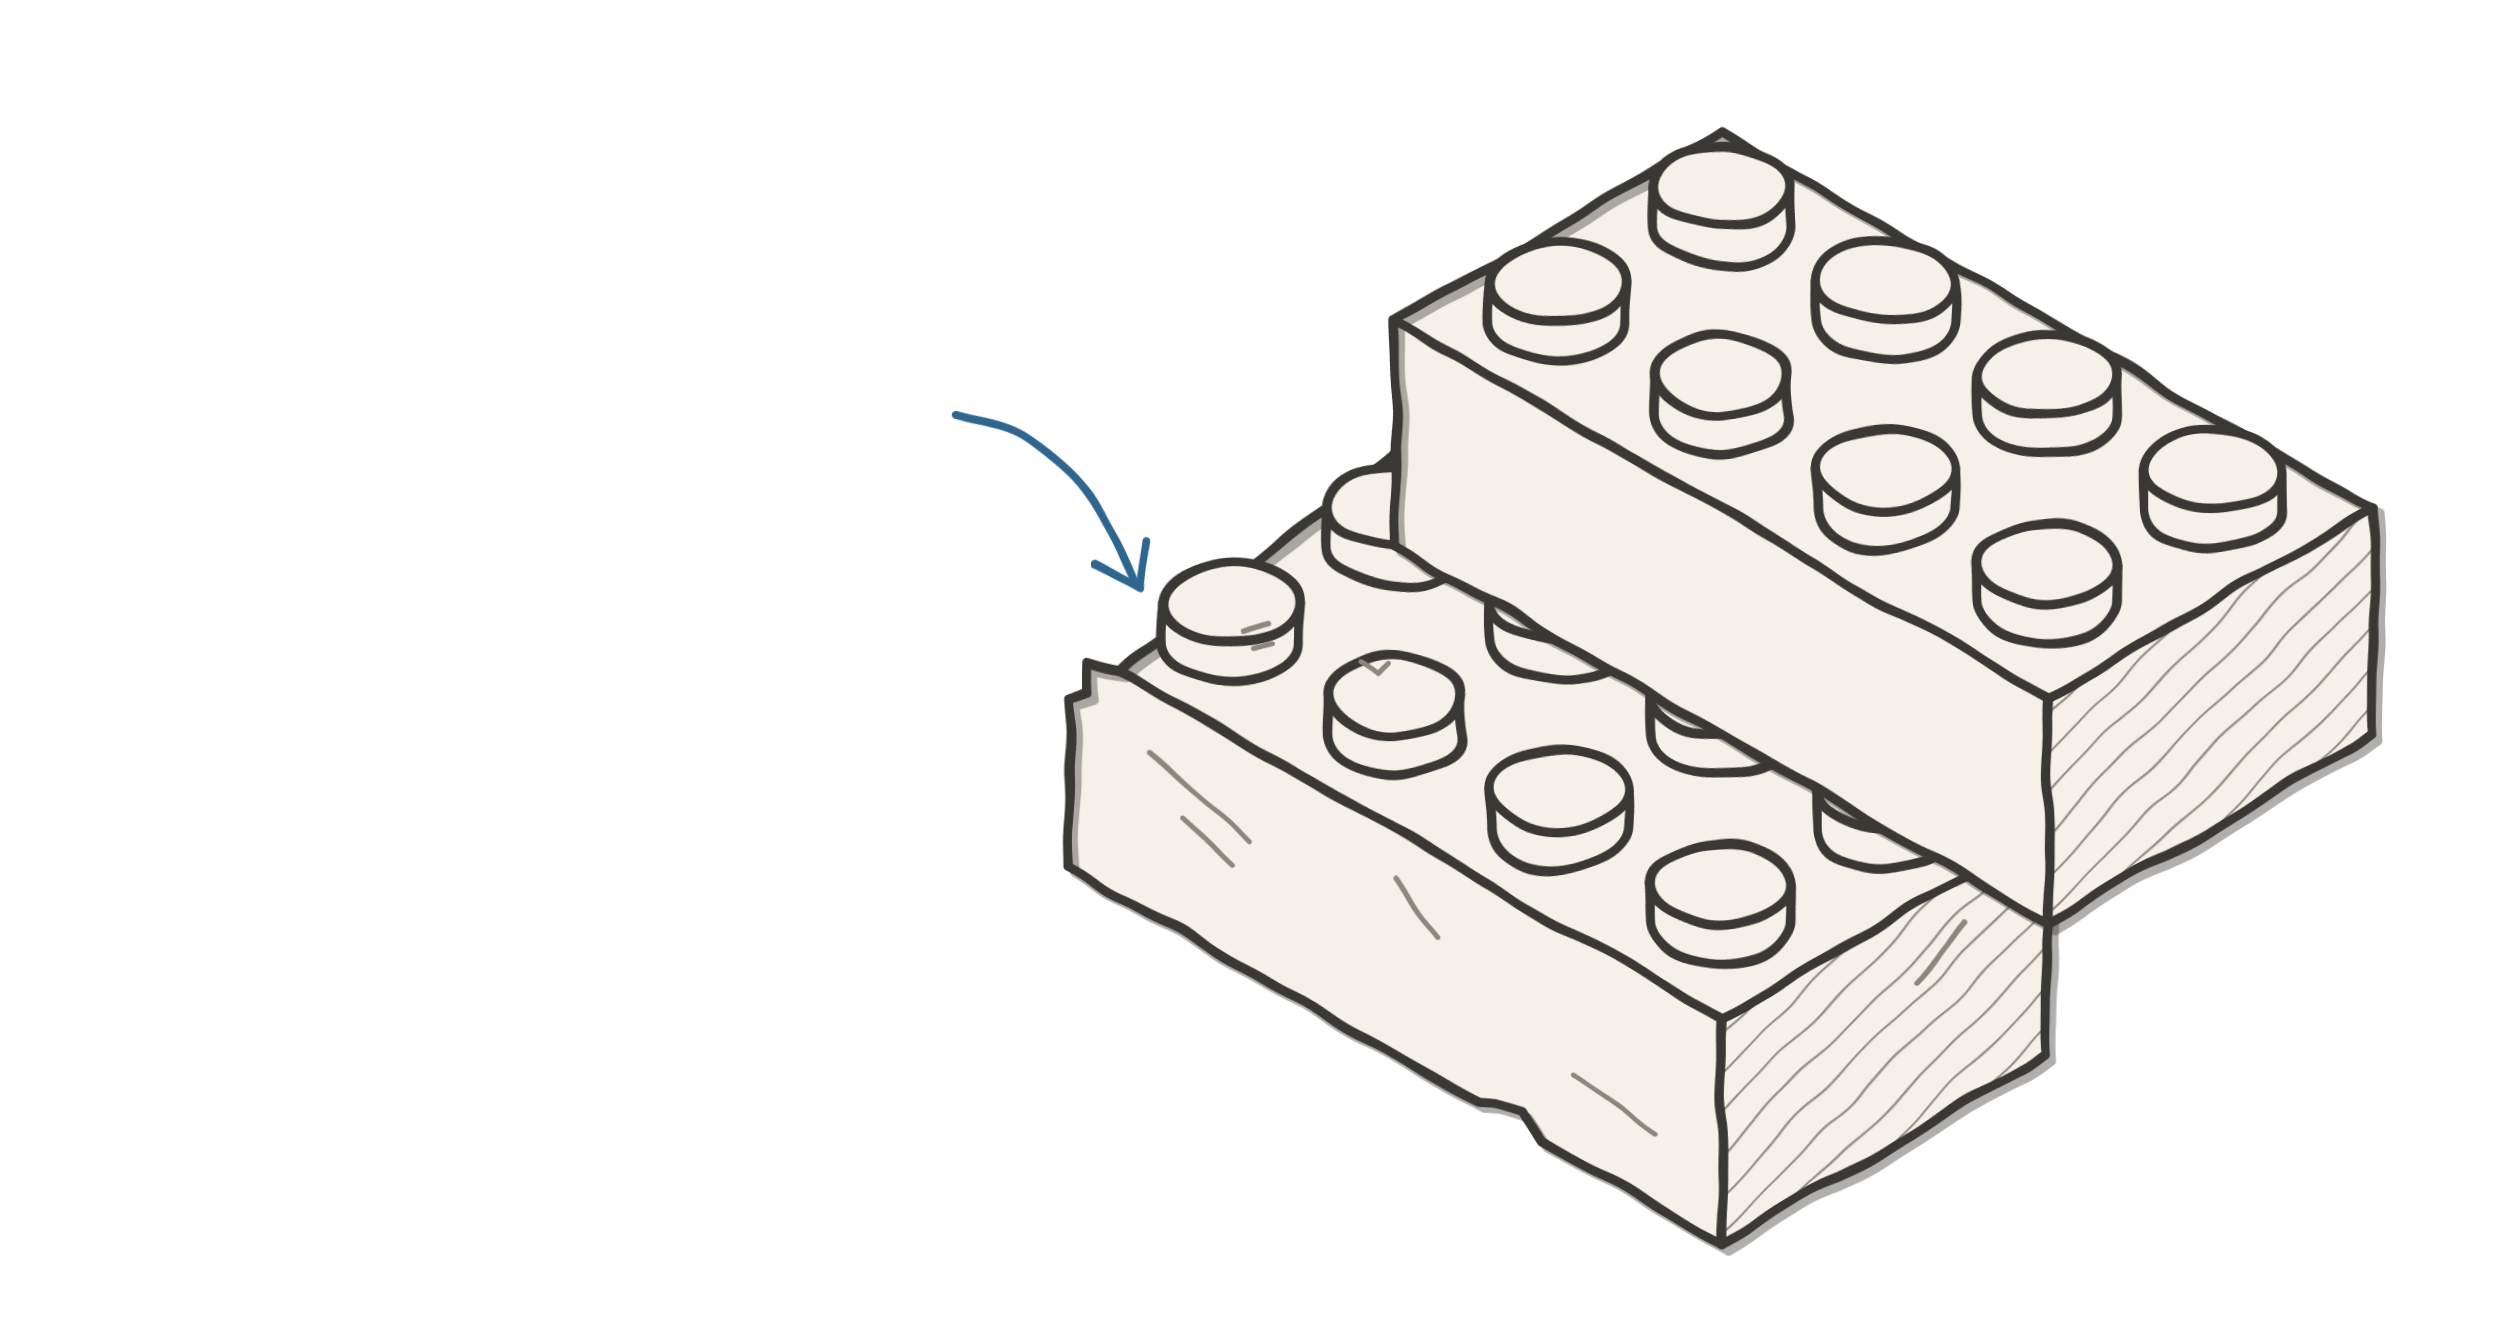
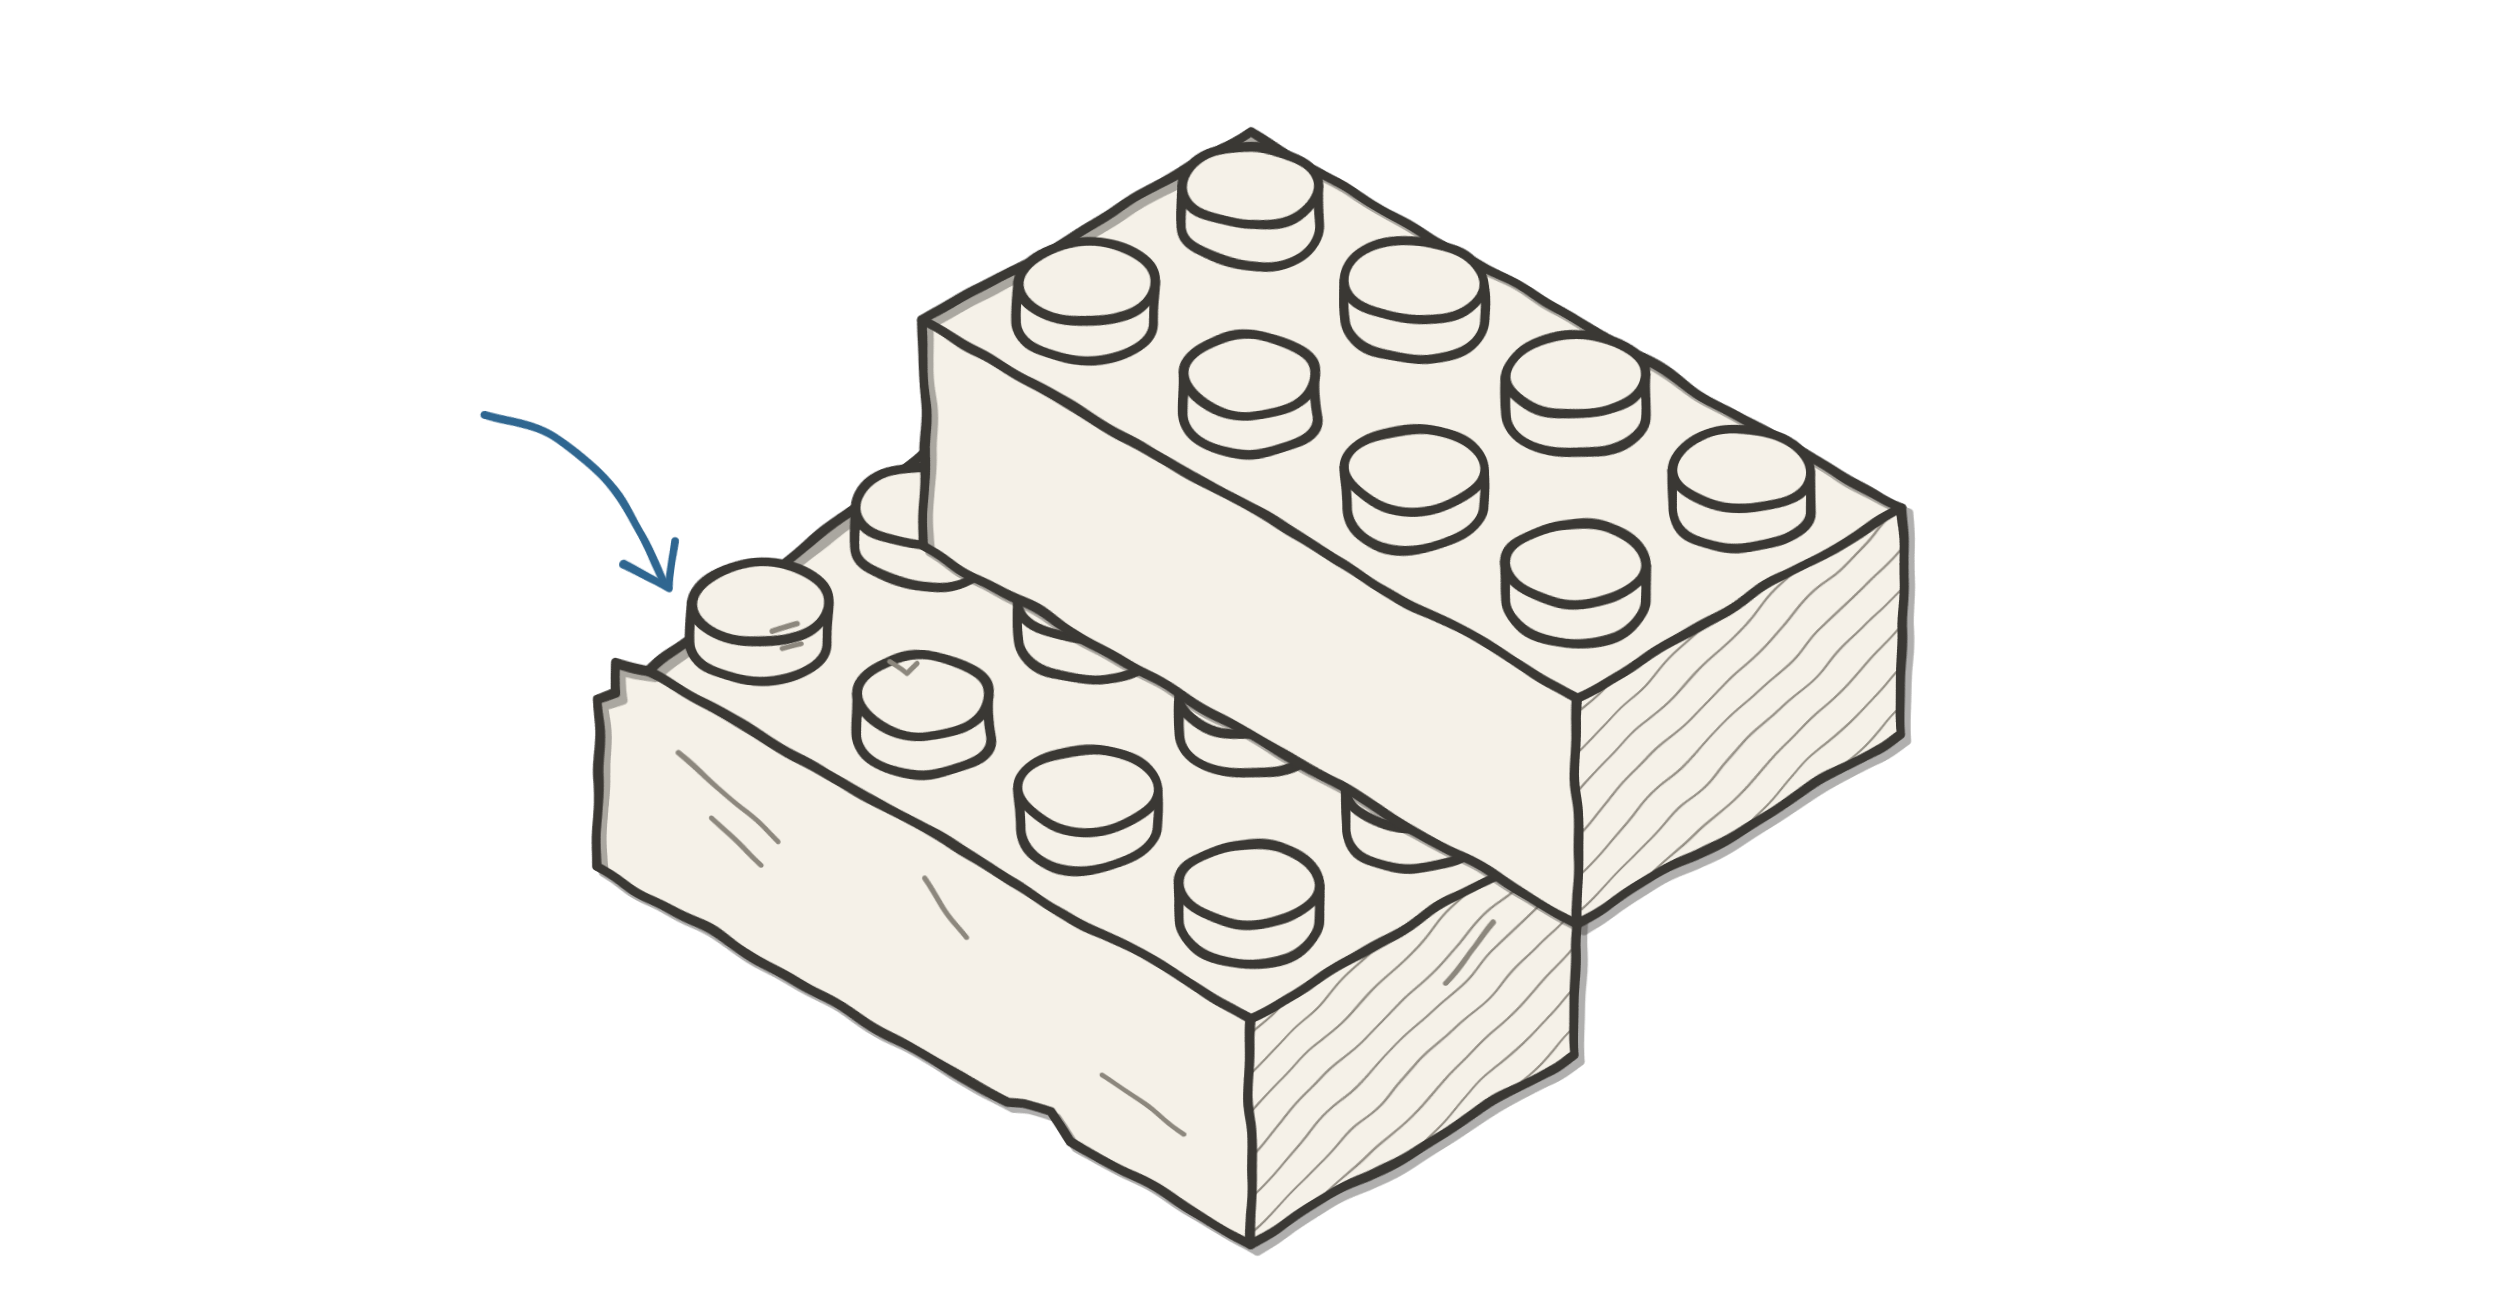
- <svg xmlns="http://www.w3.org/2000/svg" viewBox="0 0 795.7 426" style="overflow: visible" role="img" aria-label="A worn brick from 1958 and a new brick seating together">
+ <svg xmlns="http://www.w3.org/2000/svg" viewBox="150 0 795.7 410" style="overflow: visible" role="img" aria-label="A worn brick from 1958 and a new brick seating together">
  <defs>
    <filter id="pr-wob" x="-10%" y="-10%" width="120%" height="120%">
      <feTurbulence type="fractalNoise" baseFrequency="0.035" numOctaves="2" seed="5" result="noise" />
      <feDisplacementMap in="SourceGraphic" in2="noise" scale="4" xChannelSelector="R" yChannelSelector="G" />
    </filter>
    <pattern id="pr-hatch" width="9" height="9" patternUnits="userSpaceOnUse" patternTransform="rotate(45)">
      <line x1="0" y1="0" x2="0" y2="9" stroke="#8C877D" stroke-width="1.4" />
    </pattern>
    <g id="pr-brick" fill="none" stroke="#3A3834" stroke-width="3" stroke-linecap="round" stroke-linejoin="round">
      <path d="M0 -72 L207.8 48 L207.8 120 L103.9 180 L-103.9 60 L-103.9 -12 Z" fill="#F5F1E8" stroke="none" />
      <path d="M207.8 48 L207.8 120 L103.9 180 L103.9 108 Z" fill="url(#pr-hatch)" stroke="none" />
      <path id="pr-brick-out" d="M0 -72 L207.8 48 L207.8 120 L103.9 180 L-103.9 60 L-103.9 -12 Z" />
      <use href="#pr-brick-out" transform="translate(2 2)" opacity="0.4" />
      <path d="M-103.9 -12 L103.9 108 L207.8 48 M103.9 108 L103.9 180" />
      <path d="M-22 -54.6 L-22 -42 A22 12.7 0 0 0 22 -42 L22 -54.6" fill="#F5F1E8" />
      <ellipse cx="0" cy="-54.6" rx="22" ry="12.7" fill="#F5F1E8" />
      <path d="M-74 -24.6 L-74 -12 A22 12.7 0 0 0 -29.9 -12 L-29.9 -24.6" fill="#F5F1E8" />
      <ellipse cx="-52" cy="-24.6" rx="22" ry="12.7" fill="#F5F1E8" />
      <path d="M29.9 -24.6 L29.9 -12 A22 12.7 0 0 0 74 -12 L74 -24.6" fill="#F5F1E8" />
      <ellipse cx="52" cy="-24.6" rx="22" ry="12.7" fill="#F5F1E8" />
      <path d="M-22 5.4 L-22 18 A22 12.7 0 0 0 22 18 L22 5.4" fill="#F5F1E8" />
      <ellipse cx="0" cy="5.4" rx="22" ry="12.7" fill="#F5F1E8" />
      <path d="M81.9 5.4 L81.9 18 A22 12.7 0 0 0 126 18 L126 5.4" fill="#F5F1E8" />
      <ellipse cx="103.9" cy="5.4" rx="22" ry="12.7" fill="#F5F1E8" />
      <path d="M29.9 35.4 L29.9 48 A22 12.7 0 0 0 74 48 L74 35.4" fill="#F5F1E8" />
      <ellipse cx="52" cy="35.4" rx="22" ry="12.7" fill="#F5F1E8" />
      <path d="M133.8 35.4 L133.8 48 A22 12.7 0 0 0 177.9 48 L177.9 35.4" fill="#F5F1E8" />
      <ellipse cx="155.9" cy="35.4" rx="22" ry="12.7" fill="#F5F1E8" />
      <path d="M81.9 65.4 L81.9 78 A22 12.7 0 0 0 126 78 L126 65.4" fill="#F5F1E8" />
      <ellipse cx="103.9" cy="65.4" rx="22" ry="12.7" fill="#F5F1E8" />
    </g>
    <g id="pr-old" fill="none" stroke="#3A3834" stroke-width="3" stroke-linecap="round" stroke-linejoin="round">
      <path d="M0 -72 L207.8 48 L207.8 120 L103.9 180 L46.8 147 L40.5 138 L31.2 135.6 L26 135 L-103.9 60 L-103.9 6 L-97.7 3.6 L-97.7 -4.8 L-87.3 -2.4 Z" fill="#F5F1E8" stroke="none" />
      <path d="M207.8 48 L207.8 120 L103.9 180 L103.9 108 Z" fill="url(#pr-hatch)" stroke="none" />
      <path id="pr-old-out" d="M0 -72 L207.8 48 L207.8 120 L103.9 180 L46.8 147 L40.5 138 L31.2 135.6 L26 135 L-103.9 60 L-103.9 6 L-97.7 3.6 L-97.7 -4.8 L-87.3 -2.4 Z" />
      <use href="#pr-old-out" transform="translate(2 2)" opacity="0.4" />
      <path d="M-87.3 -2.4 L103.9 108 L207.8 48 M103.9 108 L103.9 180" />
      <path d="M-22 -54.6 L-22 -42 A22 12.7 0 0 0 22 -42 L22 -54.6" fill="#F5F1E8" />
      <ellipse cx="0" cy="-54.6" rx="22" ry="12.7" fill="#F5F1E8" />
      <path d="M-74 -24.6 L-74 -12 A22 12.7 0 0 0 -29.9 -12 L-29.9 -24.6" fill="#F5F1E8" />
      <ellipse cx="-52" cy="-24.6" rx="22" ry="12.7" fill="#F5F1E8" />
      <path d="M29.9 -24.6 L29.9 -12 A22 12.7 0 0 0 74 -12 L74 -24.6" fill="#F5F1E8" />
      <ellipse cx="52" cy="-24.6" rx="22" ry="12.7" fill="#F5F1E8" />
      <path d="M-22 5.4 L-22 18 A22 12.7 0 0 0 22 18 L22 5.4" fill="#F5F1E8" />
      <ellipse cx="0" cy="5.4" rx="22" ry="12.7" fill="#F5F1E8" />
      <path d="M81.9 5.4 L81.9 18 A22 12.7 0 0 0 126 18 L126 5.4" fill="#F5F1E8" />
      <ellipse cx="103.9" cy="5.4" rx="22" ry="12.7" fill="#F5F1E8" />
      <path d="M29.9 35.4 L29.9 48 A22 12.7 0 0 0 74 48 L74 35.4" fill="#F5F1E8" />
      <ellipse cx="52" cy="35.4" rx="22" ry="12.7" fill="#F5F1E8" />
      <path d="M133.8 35.4 L133.8 48 A22 12.7 0 0 0 177.9 48 L177.9 35.4" fill="#F5F1E8" />
      <ellipse cx="155.9" cy="35.4" rx="22" ry="12.7" fill="#F5F1E8" />
      <path d="M81.9 65.4 L81.9 78 A22 12.7 0 0 0 126 78 L126 65.4" fill="#F5F1E8" />
      <ellipse cx="103.9" cy="65.4" rx="22" ry="12.7" fill="#F5F1E8" />
      <path d="M-77.9 24 L-46.8 51 M-67.5 45 L-52 58.8 M0 63 L13 82.5 M57.2 126 L83.1 145.2 M181.9 78 L166.3 96" stroke="#8C877D" stroke-width="1.6" />
      <path d="M-11 -5.5 l5 4 l4 -3" stroke="#8C877D" stroke-width="1.6" />
      <path d="M-47.6 -15 l8 -3 M-44.2 -10 l6 -2" stroke="#8C877D" stroke-width="1.6" />
    </g>
  </defs>
  <g transform="translate(443.9 216)">
    <use href="#pr-old" filter="url(#pr-wob)" />
    <g transform="translate(0 -90)">
      <animateTransform attributeName="transform" type="translate" values="0 -90; 0 -12; 0 0" begin="0.5s" dur="2.3s" fill="freeze" calcMode="spline" keyTimes="0;0.8;1" keySplines="0.22 0.61 0.36 1; 0.7 0 1 1" />
      <use href="#pr-brick" transform="translate(103.9 -12)" filter="url(#pr-wob)" />
    </g>
    <g fill="none" stroke="#C8692E" stroke-width="2.5" stroke-linecap="round" opacity="0">
      <animate attributeName="opacity" values="0;1;1;0" keyTimes="0;0.06;0.4;1" begin="2.8s" dur="1.4s" fill="freeze" />
      <path d="M-14 48 l-16 0 M-11 35 l-12 -10 M-11 61 l-12 10">
        <animateTransform attributeName="transform" type="translate" values="0 0; -9 0" begin="2.8s" dur="1.4s" fill="freeze" />
      </path>
      <path d="M117.9 108 l16 0 M114.9 95 l12 -10 M114.9 121 l12 10">
        <animateTransform attributeName="transform" type="translate" values="0 0; 9 0" begin="2.8s" dur="1.4s" fill="freeze" />
      </path>
    </g>
  </g>
  <path d="M303.9 131.4 C 333.9 137.4, 347.9 155.4, 361.9 186.4" fill="none" stroke="#2F6690" stroke-width="2.5" stroke-linecap="round" filter="url(#pr-wob)" />
  <path d="M348.9 179.4 L362.9 187.4 L364.9 172.4" fill="none" stroke="#2F6690" stroke-width="2.5" stroke-linecap="round" stroke-linejoin="round" filter="url(#pr-wob)" />
</svg>
